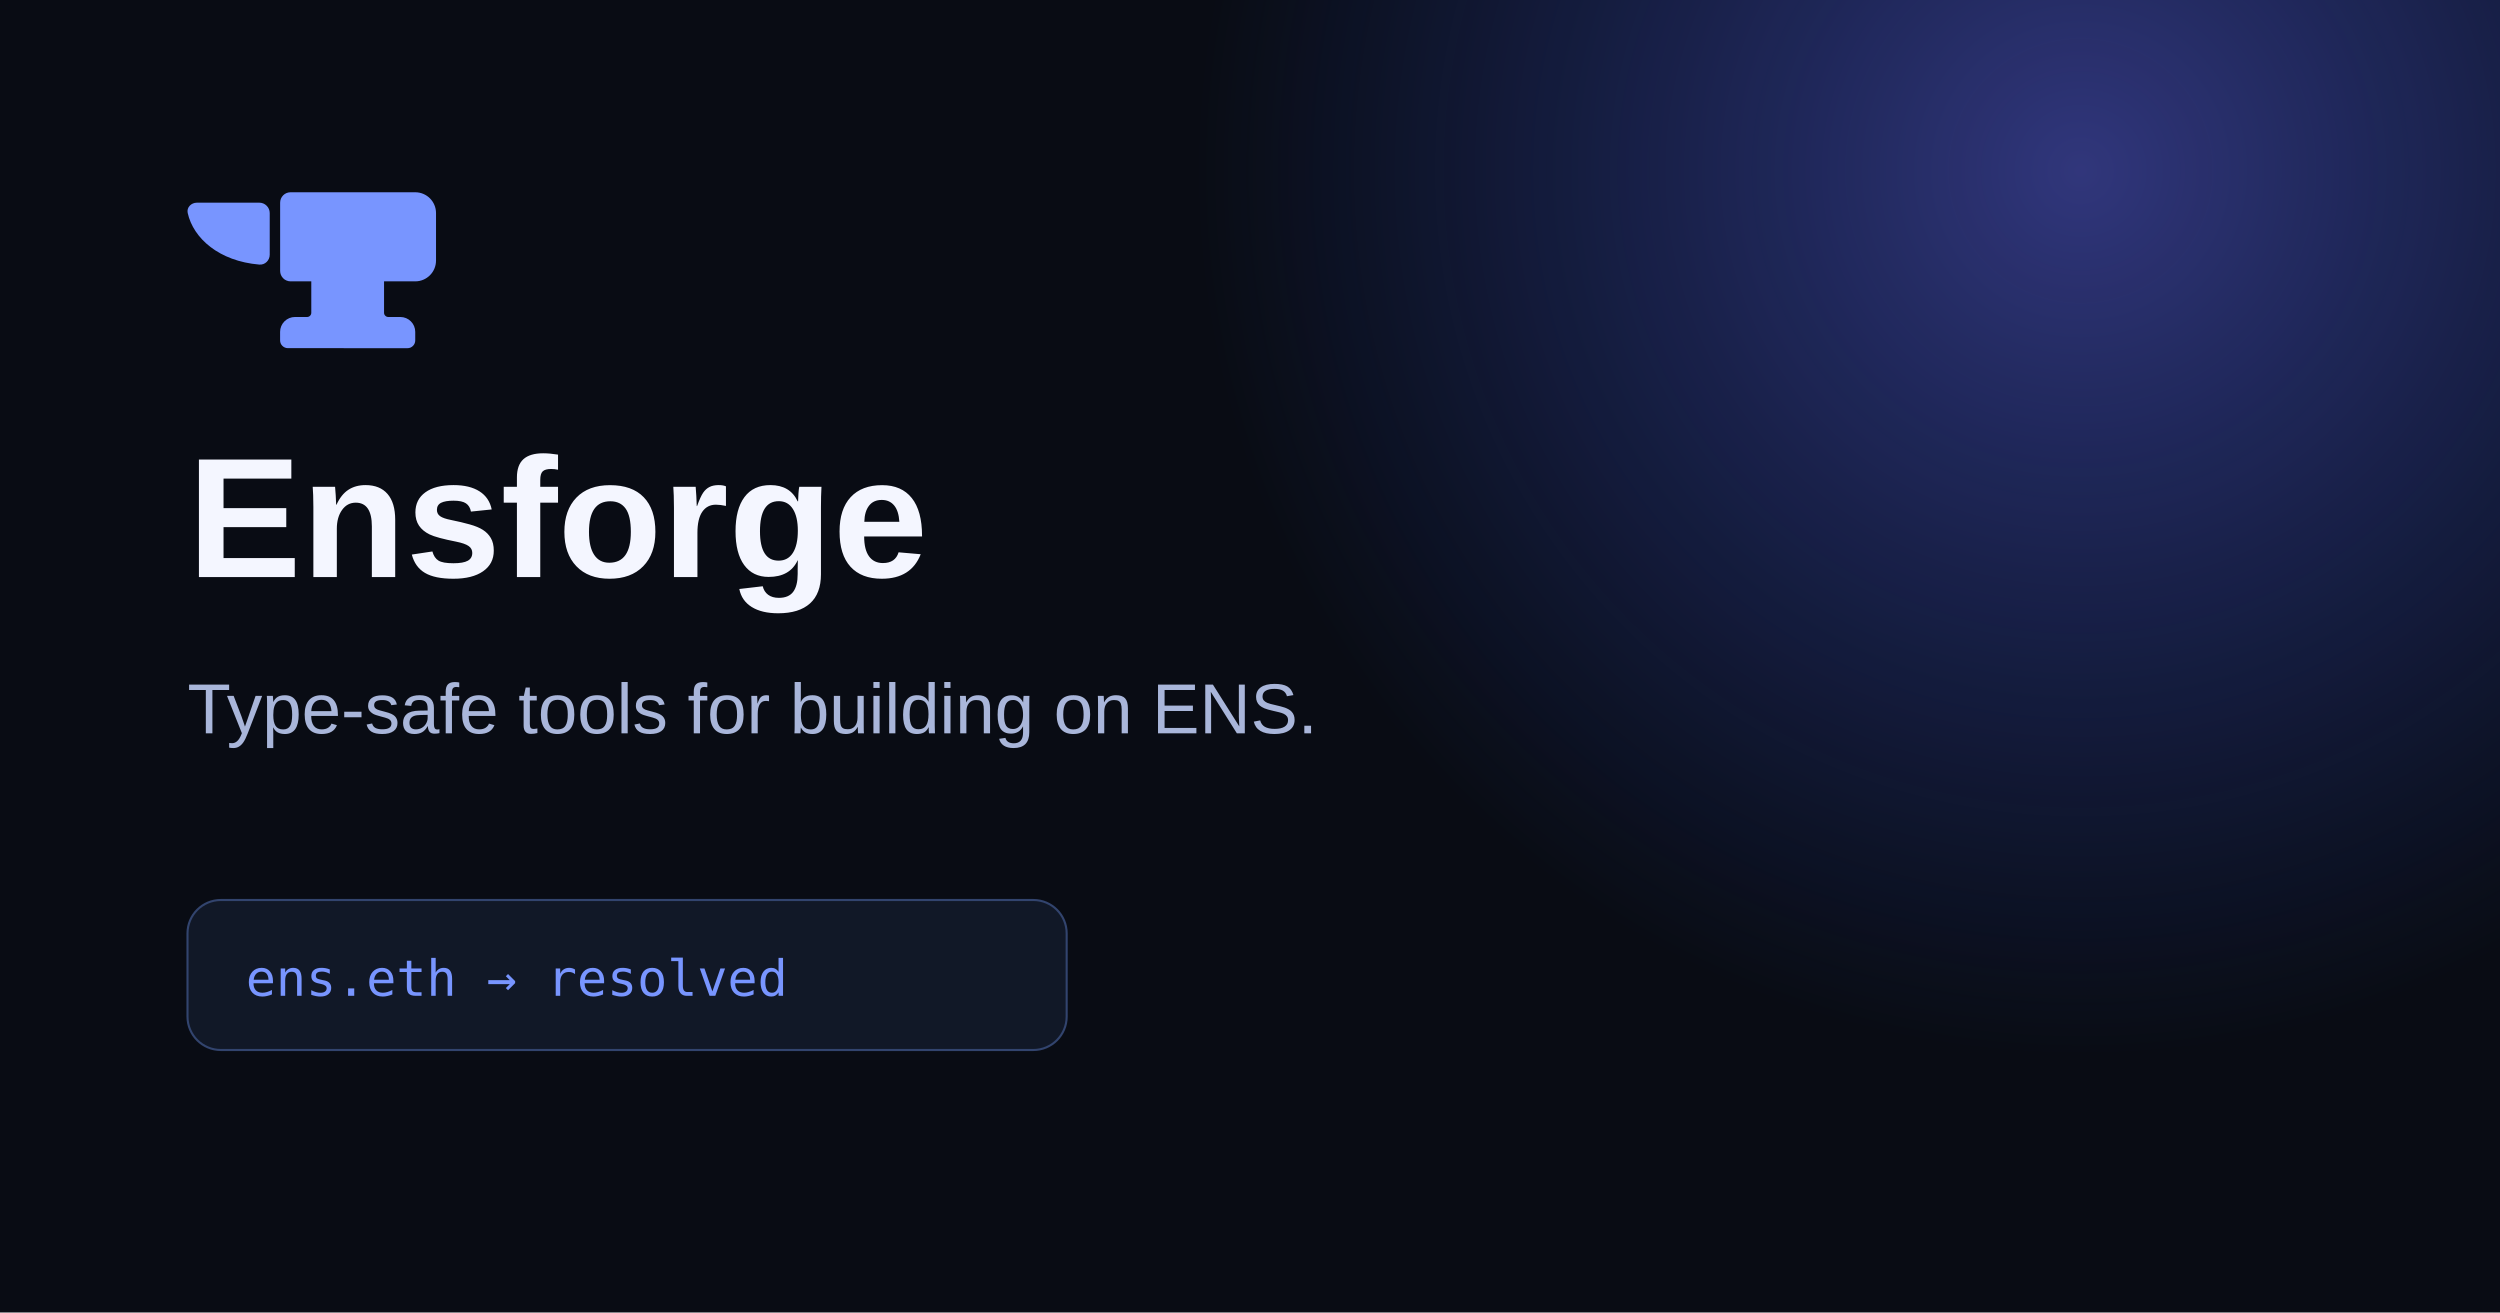
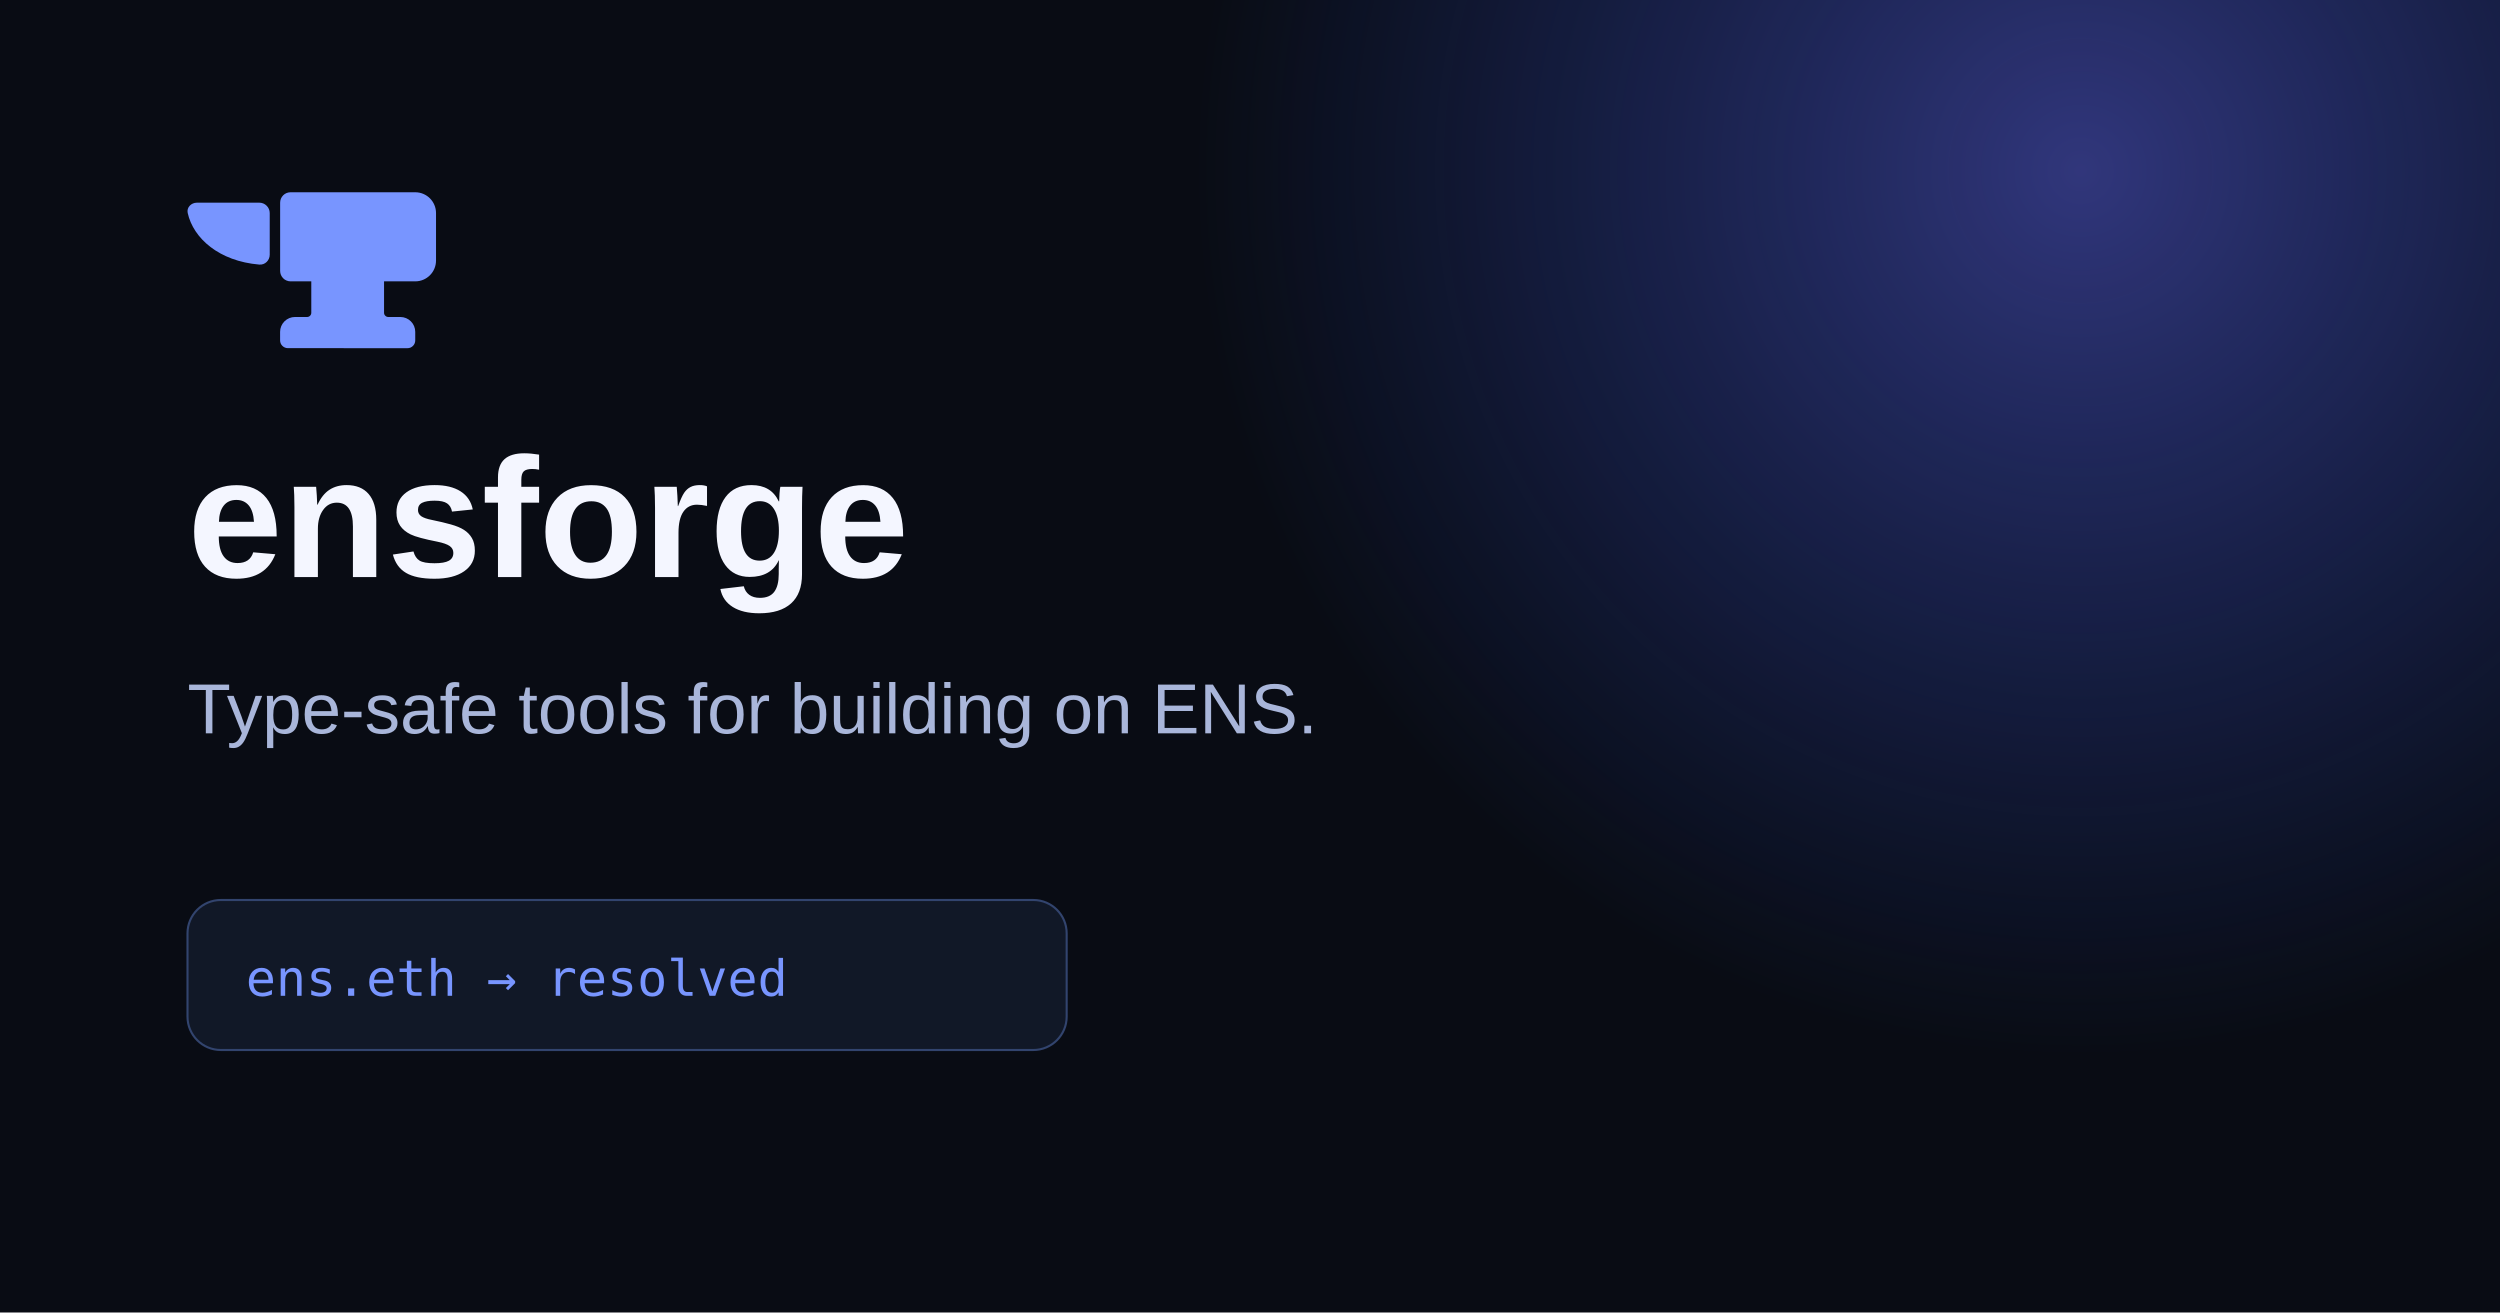
<svg xmlns="http://www.w3.org/2000/svg" width="1200" height="630" viewBox="0 0 1200 630" fill="none">
  <rect width="1200" height="630" fill="#090C14" />
  <circle cx="1000" cy="80" r="430" fill="url(#a)" fill-opacity=".44" />
  <svg x="90" y="92" width="132" height="76" viewBox="0 0 7 4" color="#7895FF">
    <path fill="currentColor" d="M3.151 2.117V3.068C3.151 3.096 3.14 3.123 3.12 3.143C3.1 3.164 3.072 3.175 3.044 3.175H2.735C2.635 3.175 2.539 3.215 2.468 3.286C2.397 3.357 2.357 3.453 2.357 3.553V3.771C2.357 3.824 2.378 3.874 2.415 3.91C2.452 3.947 2.502 3.968 2.554 3.968L5.6 3.969C5.626 3.969 5.652 3.964 5.676 3.954C5.699 3.944 5.721 3.929 5.739 3.911C5.758 3.893 5.772 3.871 5.782 3.847C5.792 3.823 5.797 3.798 5.797 3.772V3.553C5.797 3.503 5.787 3.454 5.768 3.408C5.749 3.362 5.721 3.321 5.686 3.286C5.651 3.251 5.61 3.223 5.564 3.204C5.518 3.185 5.469 3.175 5.419 3.175H5.111C5.097 3.175 5.083 3.172 5.07 3.167C5.057 3.161 5.045 3.153 5.035 3.143C5.025 3.134 5.017 3.122 5.011 3.109C5.006 3.096 5.003 3.082 5.003 3.068V2.078" />
    <path fill="currentColor" d="M3.416 2.268H2.623C2.588 2.268 2.554 2.261 2.521 2.247C2.489 2.234 2.46 2.215 2.436 2.19C2.411 2.165 2.392 2.136 2.378 2.104C2.365 2.072 2.358 2.038 2.358 2.003V0.265C2.358 0.23 2.365 0.195 2.378 0.163C2.392 0.131 2.411 0.102 2.436 0.077C2.46 0.053 2.489 0.033 2.521 0.02C2.554 0.007 2.588 -3.93965e-08 2.623 0L5.797 3.8147e-06C6.089 3.8147e-06 6.326 0.237 6.326 0.529C6.326 0.921 6.326 1.347 6.326 1.738C6.326 2.031 6.089 2.268 5.797 2.268H4.474" />
    <path fill="currentColor" d="M0.005 0.527C0.147 1.171 0.803 1.755 1.828 1.841C1.974 1.853 2.093 1.734 2.093 1.588V0.53C2.093 0.459 2.065 0.392 2.015 0.343C1.966 0.293 1.898 0.265 1.828 0.265L0.241 0.265C0.095 0.265 -0.026 0.385 0.005 0.527Z" />
  </svg>
-   <text x="90" y="277" fill="#F4F6FF" font-family="Arial, sans-serif" font-size="82" font-weight="700">Ensforge</text>
+   <text x="90" y="277" fill="#F4F6FF" font-family="Arial, sans-serif" font-size="82" font-weight="700">ensforge</text>
  <text x="90" y="352" fill="#A9B6DA" font-family="Arial, sans-serif" font-size="34">Type-safe tools for building on ENS.</text>
  <rect x="90" y="432" width="422" height="72" rx="16" fill="#111827" stroke="#32446E" />
  <text x="118" y="478" fill="#7895FF" font-family="monospace" font-size="24">ens.eth → resolved</text>
  <defs>
    <radialGradient id="a">
      <stop stop-color="#646CFF" />
      <stop offset="1" stop-color="#315CF5" stop-opacity="0" />
    </radialGradient>
  </defs>
</svg>
